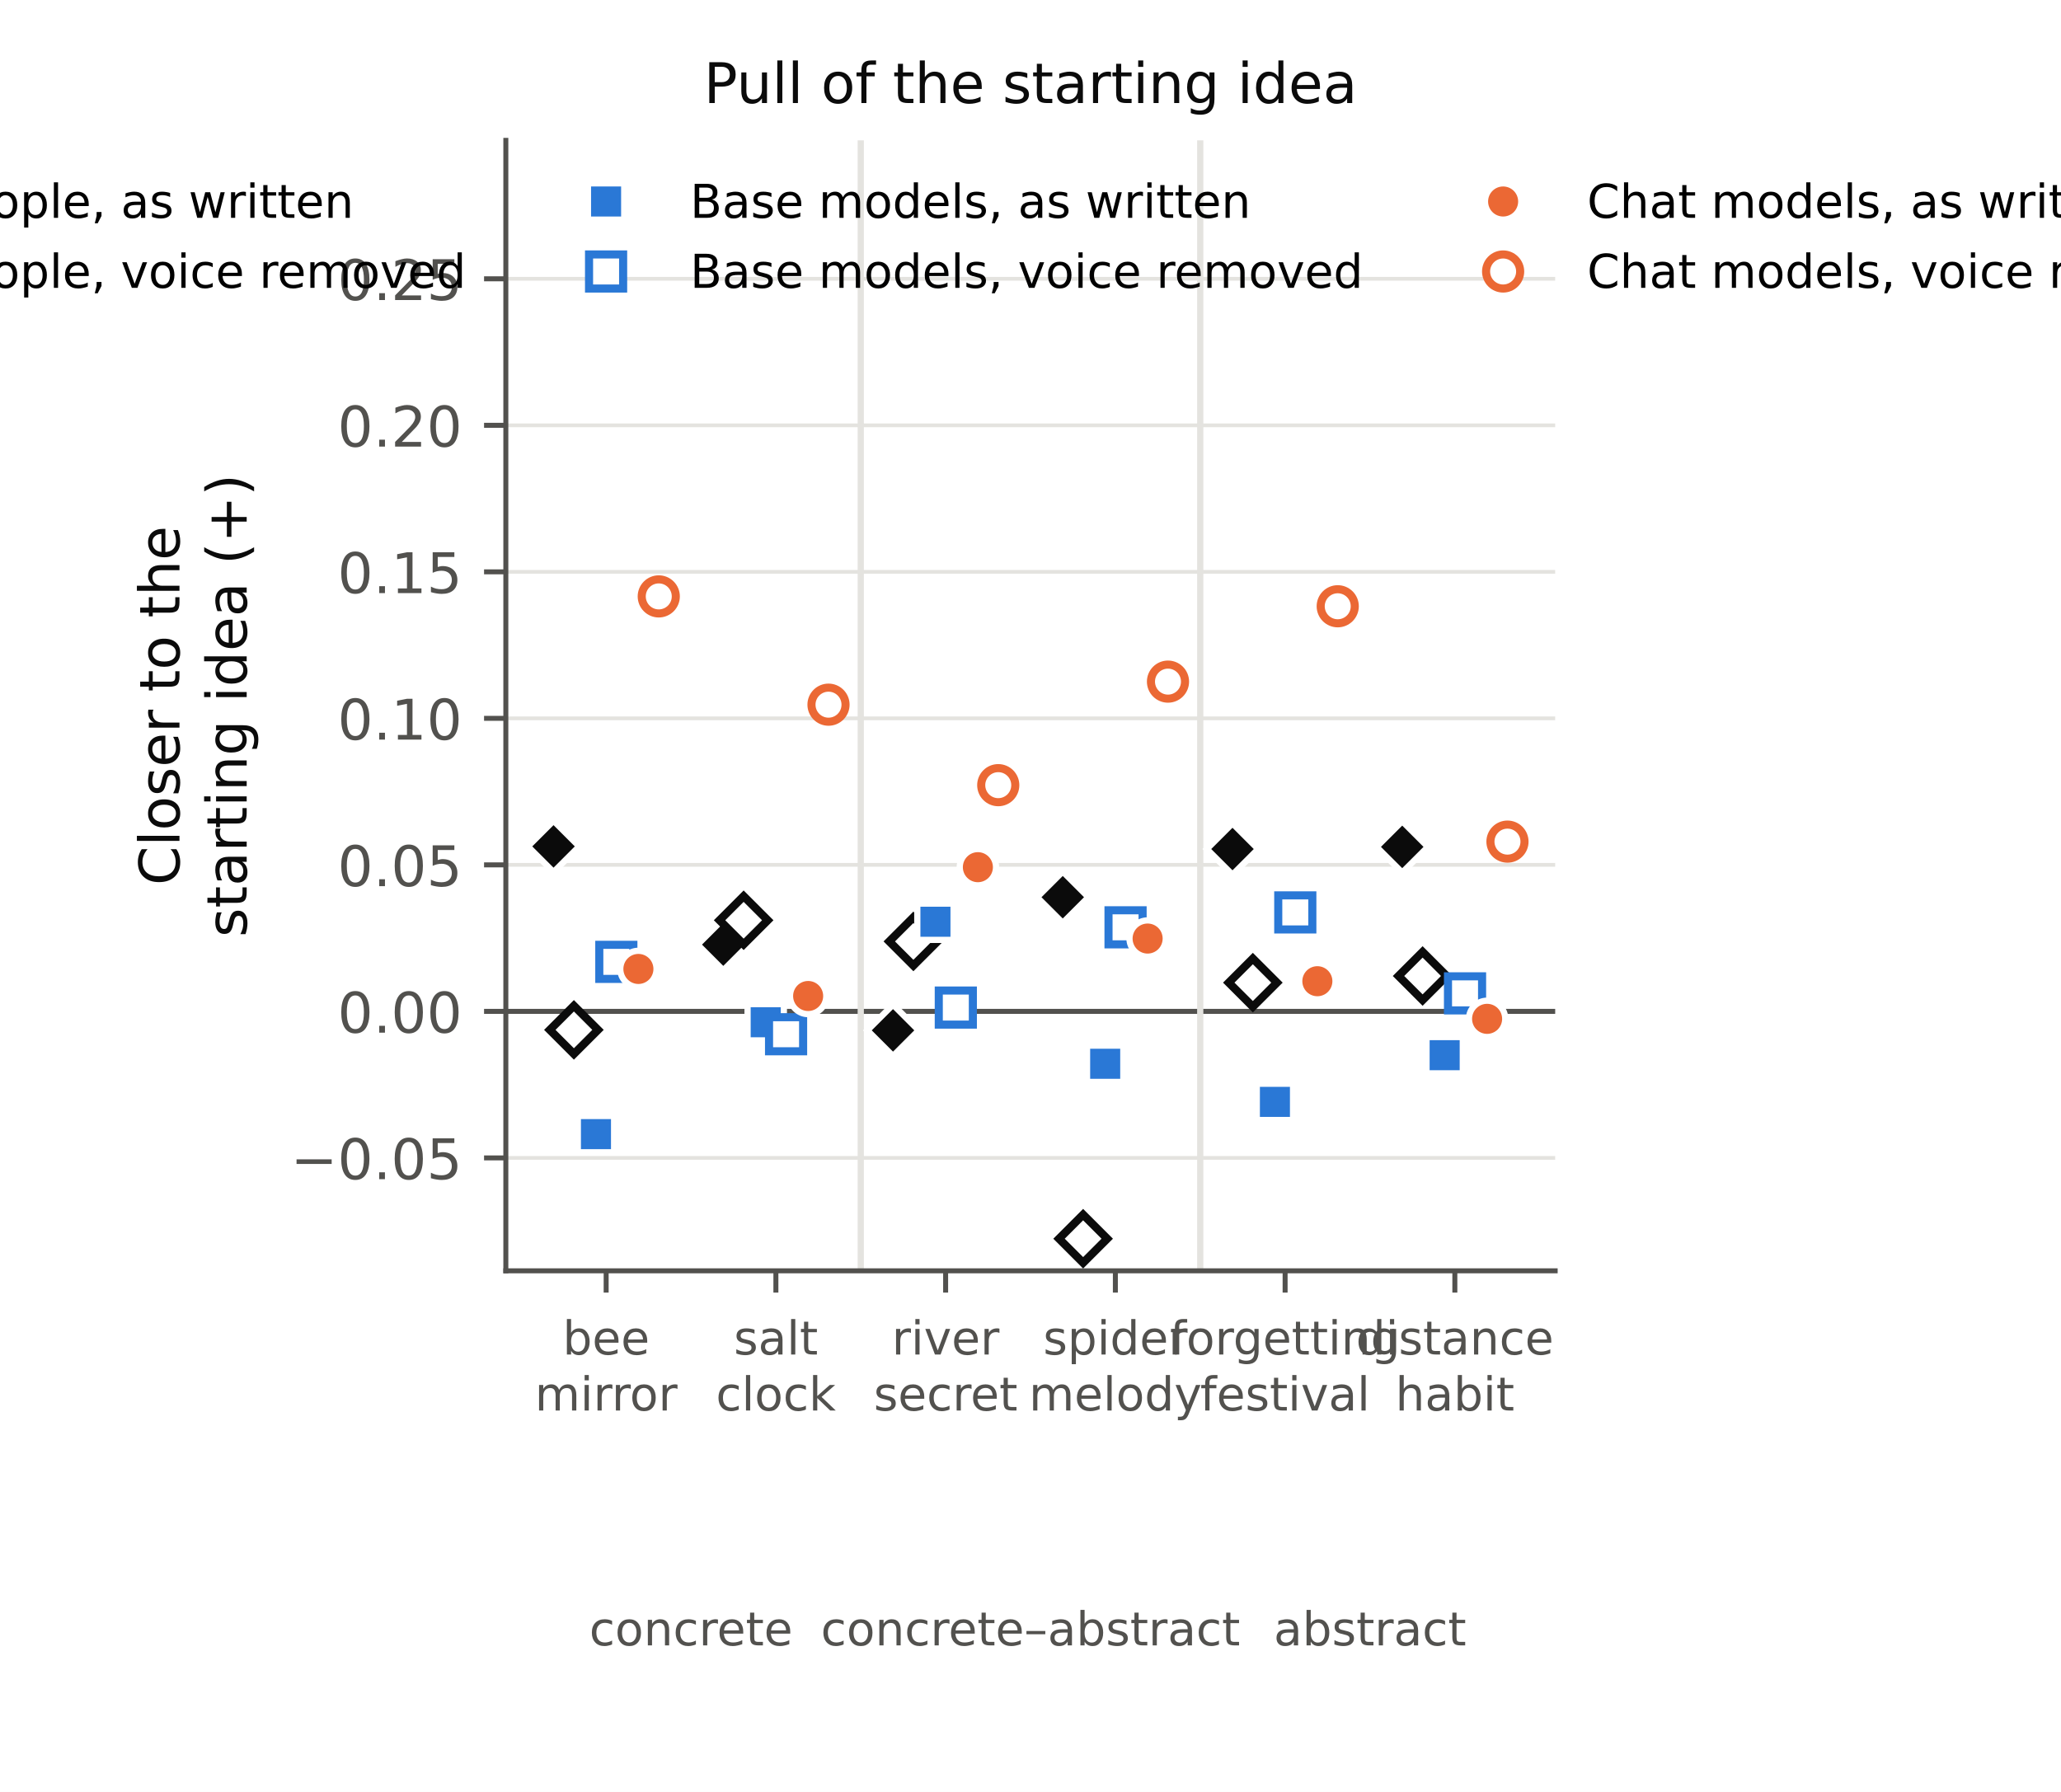
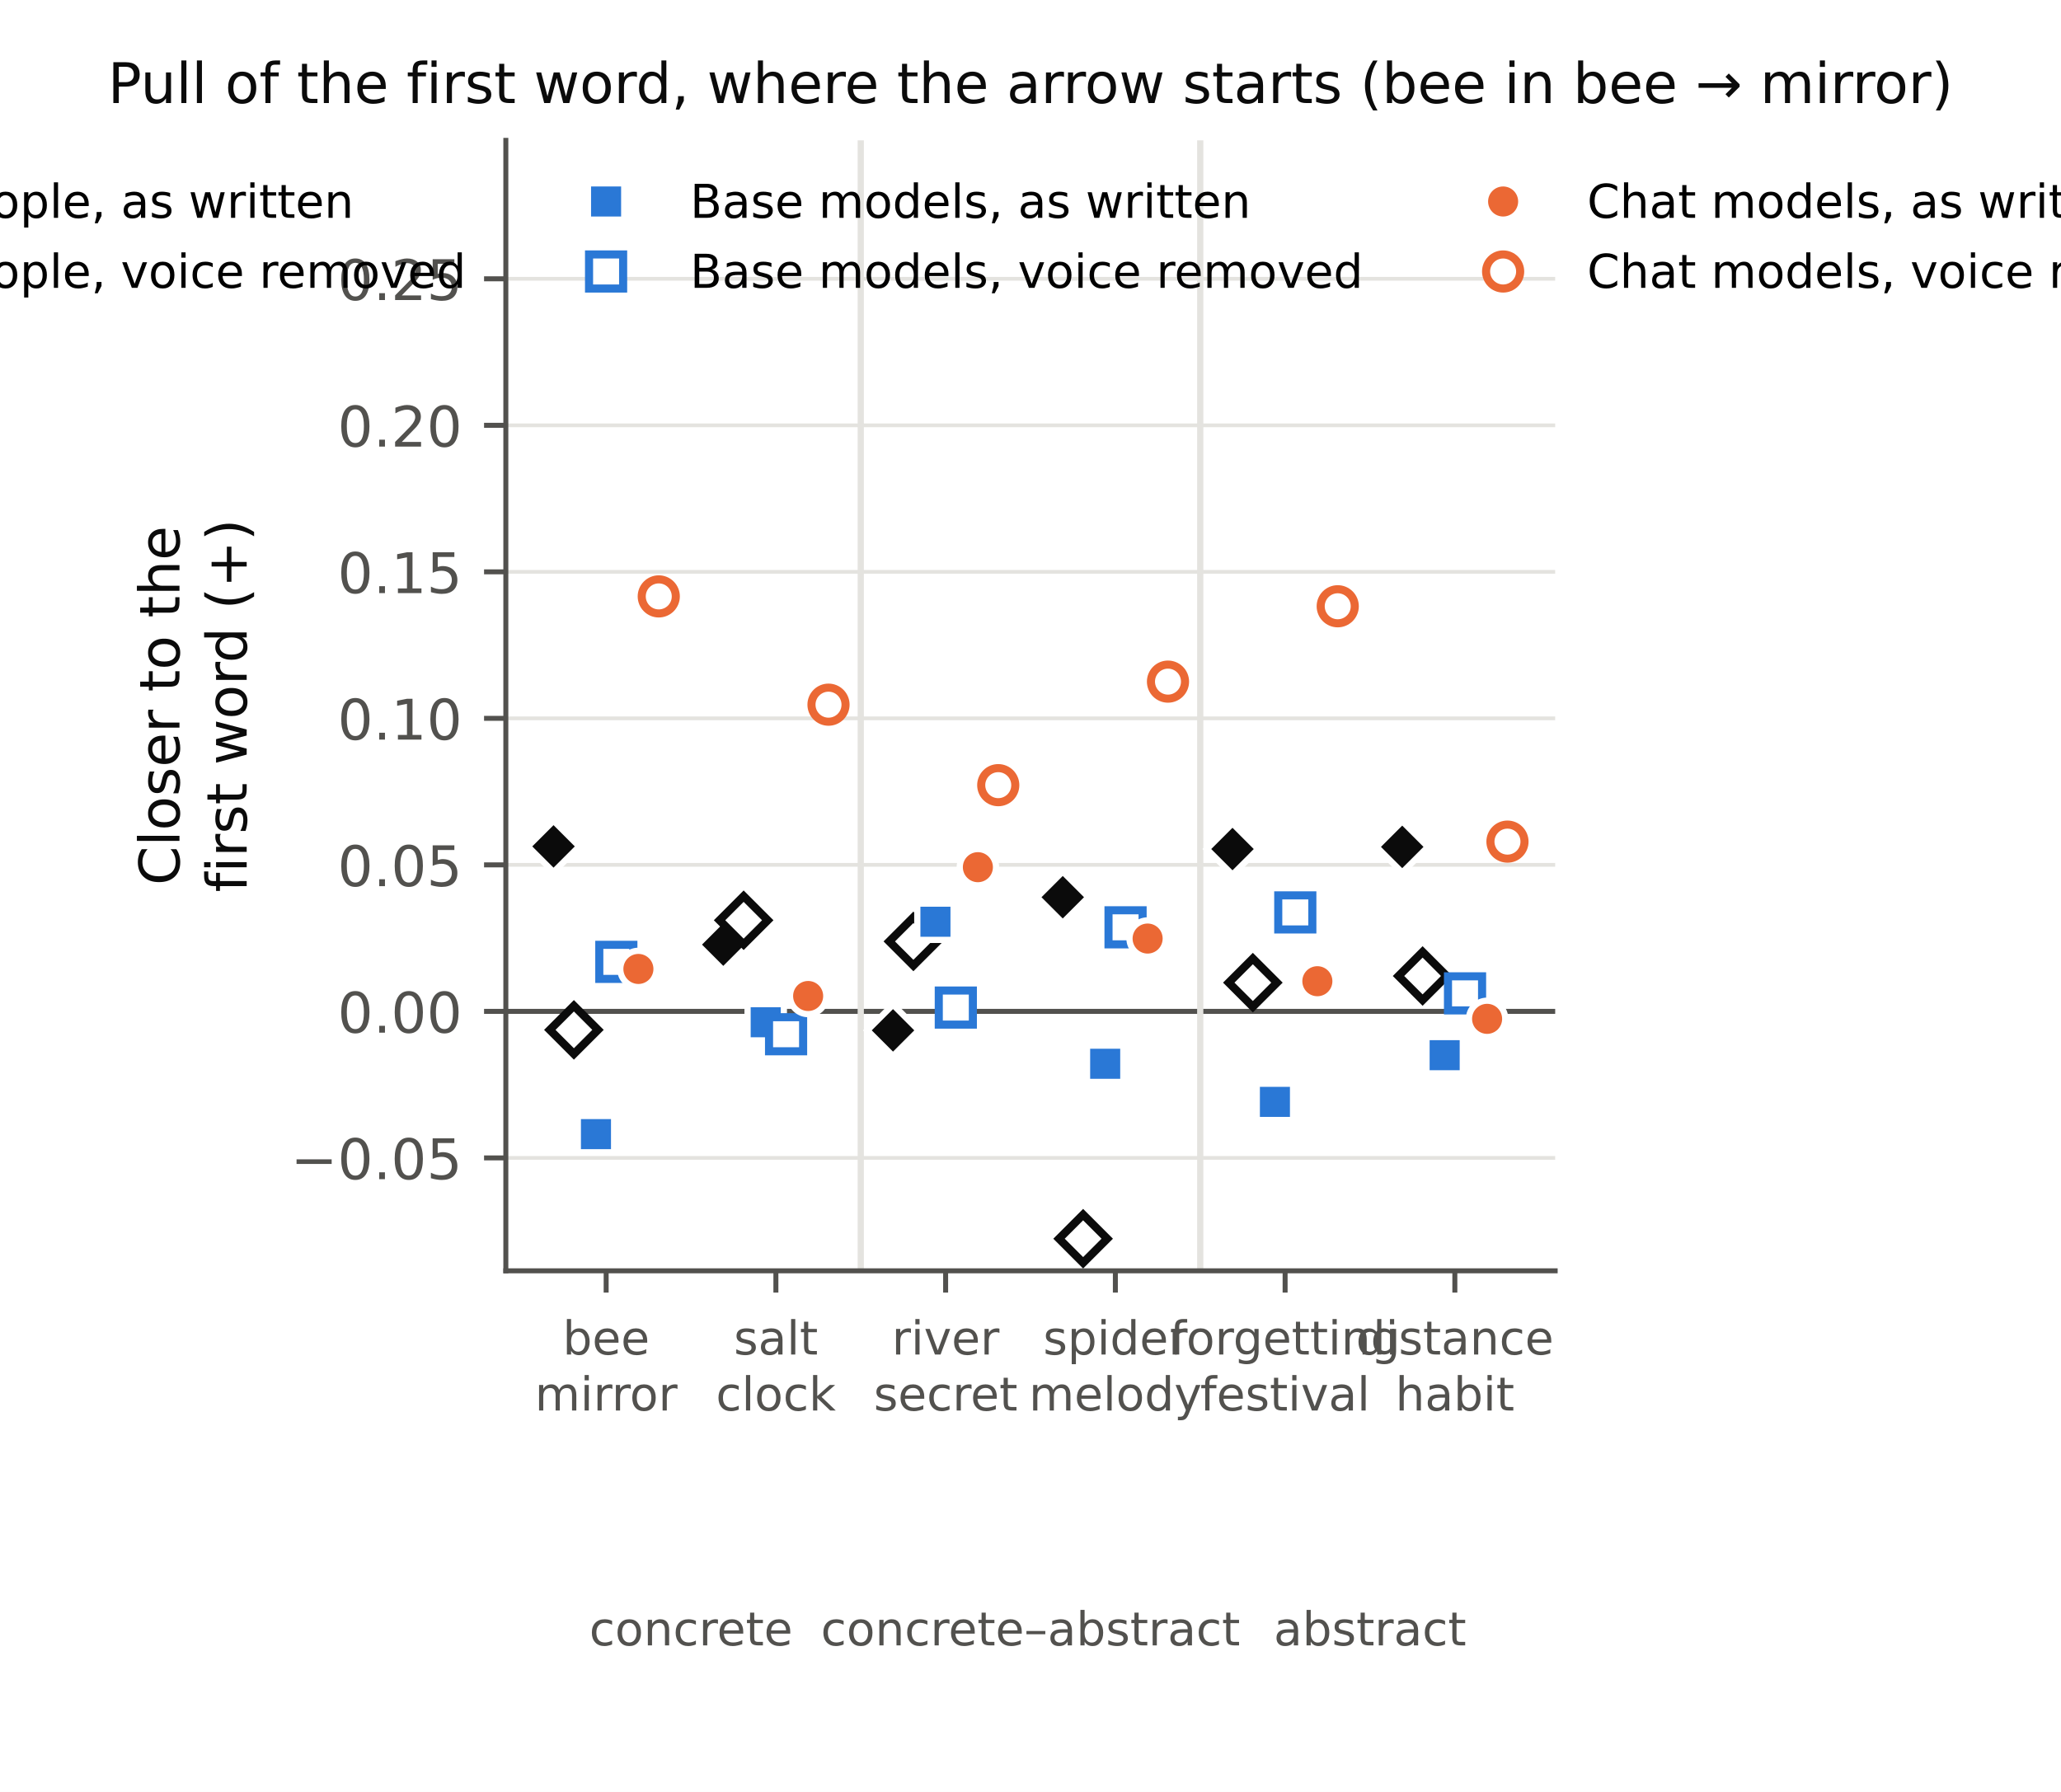
<svg xmlns="http://www.w3.org/2000/svg" xmlns:xlink="http://www.w3.org/1999/xlink" width="331.2pt" height="288pt" viewBox="0 0 331.2 288" version="1.1">
  <defs>
    <style type="text/css">*{stroke-linejoin: round; stroke-linecap: butt}</style>
  </defs>
  <g id="figure_1">
    <g id="patch_1">
      <path d="M 0 288  L 331.2 288  L 331.2 0  L 0 0  z " style="fill: #ffffff" />
    </g>
    <g id="axes_1">
      <g id="patch_2">
        <path d="M 81.287 204.246  L 249.913 204.246  L 249.913 22.56  L 81.287 22.56  z " style="fill: #ffffff" />
      </g>
      <g id="matplotlib.axis_1">
        <g id="xtick_1">
          <g id="line2d_1">
            <defs>
-               <path id="m08eef03da1" d="M 0 0  L 0 3.5  " style="stroke: #52514e; stroke-width: 0.8" />
+               <path id="m9dcdbab34b" d="M 0 0  L 0 3.5  " style="stroke: #52514e; stroke-width: 0.8" />
            </defs>
            <g>
-               <use xlink:href="#m08eef03da1" x="97.408" y="204.246" style="fill: #52514e; stroke: #52514e; stroke-width: 0.8" />
+               <use xlink:href="#m9dcdbab34b" x="97.408" y="204.246" style="fill: #52514e; stroke: #52514e; stroke-width: 0.8" />
            </g>
          </g>
          <g id="text_1">
            <text style="font-size: 7.5px; font-family: 'DejaVu Sans'; fill: #52514e" transform="translate(90.41206 217.6961)">bee</text>
            <text style="font-size: 7.5px; font-family: 'DejaVu Sans'; fill: #52514e" transform="translate(85.94194 226.6981)">mirror</text>
          </g>
        </g>
        <g id="xtick_2">
          <g id="line2d_2">
            <g>
-               <use xlink:href="#m08eef03da1" x="124.685" y="204.246" style="fill: #52514e; stroke: #52514e; stroke-width: 0.8" />
+               <use xlink:href="#m9dcdbab34b" x="124.685" y="204.246" style="fill: #52514e; stroke: #52514e; stroke-width: 0.8" />
            </g>
          </g>
          <g id="text_2">
            <text style="font-size: 7.5px; font-family: 'DejaVu Sans'; fill: #52514e" transform="translate(117.9211 217.6961)">salt</text>
            <text style="font-size: 7.5px; font-family: 'DejaVu Sans'; fill: #52514e" transform="translate(115.0529 226.6981)">clock</text>
          </g>
        </g>
        <g id="xtick_3">
          <g id="line2d_3">
            <g>
-               <use xlink:href="#m08eef03da1" x="151.962" y="204.246" style="fill: #52514e; stroke: #52514e; stroke-width: 0.8" />
+               <use xlink:href="#m9dcdbab34b" x="151.962" y="204.246" style="fill: #52514e; stroke: #52514e; stroke-width: 0.8" />
            </g>
          </g>
          <g id="text_3">
            <text style="font-size: 7.5px; font-family: 'DejaVu Sans'; fill: #52514e" transform="translate(143.3096 217.6961)">river</text>
            <text style="font-size: 7.5px; font-family: 'DejaVu Sans'; fill: #52514e" transform="translate(140.4021 226.6975)">secret</text>
          </g>
        </g>
        <g id="xtick_4">
          <g id="line2d_4">
            <g>
-               <use xlink:href="#m08eef03da1" x="179.238" y="204.246" style="fill: #52514e; stroke: #52514e; stroke-width: 0.8" />
+               <use xlink:href="#m9dcdbab34b" x="179.238" y="204.246" style="fill: #52514e; stroke: #52514e; stroke-width: 0.8" />
            </g>
          </g>
          <g id="text_4">
            <text style="font-size: 7.5px; font-family: 'DejaVu Sans'; fill: #52514e" transform="translate(167.6328 217.6961)">spider</text>
            <text style="font-size: 7.5px; font-family: 'DejaVu Sans'; fill: #52514e" transform="translate(165.3418 226.6981)">melody</text>
          </g>
        </g>
        <g id="xtick_5">
          <g id="line2d_5">
            <g>
-               <use xlink:href="#m08eef03da1" x="206.515" y="204.246" style="fill: #52514e; stroke: #52514e; stroke-width: 0.8" />
+               <use xlink:href="#m9dcdbab34b" x="206.515" y="204.246" style="fill: #52514e; stroke: #52514e; stroke-width: 0.8" />
            </g>
          </g>
          <g id="text_5">
            <text style="font-size: 7.5px; font-family: 'DejaVu Sans'; fill: #52514e" transform="translate(187.9975 217.6961)">forgetting</text>
            <text style="font-size: 7.5px; font-family: 'DejaVu Sans'; fill: #52514e" transform="translate(192.8631 226.6981)">festival</text>
          </g>
        </g>
        <g id="xtick_6">
          <g id="line2d_6">
            <g>
-               <use xlink:href="#m08eef03da1" x="233.792" y="204.246" style="fill: #52514e; stroke: #52514e; stroke-width: 0.8" />
+               <use xlink:href="#m9dcdbab34b" x="233.792" y="204.246" style="fill: #52514e; stroke: #52514e; stroke-width: 0.8" />
            </g>
          </g>
          <g id="text_6">
            <text style="font-size: 7.5px; font-family: 'DejaVu Sans'; fill: #52514e" transform="translate(217.9024 217.6961)">distance</text>
            <text style="font-size: 7.5px; font-family: 'DejaVu Sans'; fill: #52514e" transform="translate(224.2252 226.6981)">habit</text>
          </g>
        </g>
      </g>
      <g id="matplotlib.axis_2">
        <g id="ytick_1">
          <g id="line2d_7">
-             <path d="M 81.287 186.099  L 249.913 186.099  " clip-path="url(#pcd23d1f095)" style="fill: none; stroke: #e4e3df; stroke-width: 0.6; stroke-linecap: square" />
+             <path d="M 81.287 186.099  L 249.913 186.099  " clip-path="url(#pdcbd5d7bb0)" style="fill: none; stroke: #e4e3df; stroke-width: 0.6; stroke-linecap: square" />
          </g>
          <g id="line2d_8">
            <defs>
-               <path id="m1f9339f229" d="M 0 0  L -3.5 0  " style="stroke: #52514e; stroke-width: 0.8" />
+               <path id="m5026e02bb4" d="M 0 0  L -3.5 0  " style="stroke: #52514e; stroke-width: 0.8" />
            </defs>
            <g>
-               <use xlink:href="#m1f9339f229" x="81.287" y="186.099" style="fill: #52514e; stroke: #52514e; stroke-width: 0.8" />
+               <use xlink:href="#m5026e02bb4" x="81.287" y="186.099" style="fill: #52514e; stroke: #52514e; stroke-width: 0.8" />
            </g>
          </g>
          <g id="text_7">
            <text style="font-size: 9px; font-family: 'DejaVu Sans'; text-anchor: end; fill: #52514e" x="74.287" y="189.518" transform="rotate(-0 74.28687 189.5183)">−0.05</text>
          </g>
        </g>
        <g id="ytick_2">
          <g id="line2d_9">
-             <path d="M 81.287 162.551  L 249.913 162.551  " clip-path="url(#pcd23d1f095)" style="fill: none; stroke: #e4e3df; stroke-width: 0.6; stroke-linecap: square" />
+             <path d="M 81.287 162.551  L 249.913 162.551  " clip-path="url(#pdcbd5d7bb0)" style="fill: none; stroke: #e4e3df; stroke-width: 0.6; stroke-linecap: square" />
          </g>
          <g id="line2d_10">
            <g>
-               <use xlink:href="#m1f9339f229" x="81.287" y="162.551" style="fill: #52514e; stroke: #52514e; stroke-width: 0.8" />
+               <use xlink:href="#m5026e02bb4" x="81.287" y="162.551" style="fill: #52514e; stroke: #52514e; stroke-width: 0.8" />
            </g>
          </g>
          <g id="text_8">
            <text style="font-size: 9px; font-family: 'DejaVu Sans'; text-anchor: end; fill: #52514e" x="74.287" y="165.97" transform="rotate(-0 74.28687 165.9697)">0.00</text>
          </g>
        </g>
        <g id="ytick_3">
          <g id="line2d_11">
-             <path d="M 81.287 139.002  L 249.913 139.002  " clip-path="url(#pcd23d1f095)" style="fill: none; stroke: #e4e3df; stroke-width: 0.6; stroke-linecap: square" />
+             <path d="M 81.287 139.002  L 249.913 139.002  " clip-path="url(#pdcbd5d7bb0)" style="fill: none; stroke: #e4e3df; stroke-width: 0.6; stroke-linecap: square" />
          </g>
          <g id="line2d_12">
            <g>
-               <use xlink:href="#m1f9339f229" x="81.287" y="139.002" style="fill: #52514e; stroke: #52514e; stroke-width: 0.8" />
+               <use xlink:href="#m5026e02bb4" x="81.287" y="139.002" style="fill: #52514e; stroke: #52514e; stroke-width: 0.8" />
            </g>
          </g>
          <g id="text_9">
            <text style="font-size: 9px; font-family: 'DejaVu Sans'; text-anchor: end; fill: #52514e" x="74.287" y="142.421" transform="rotate(-0 74.28687 142.4211)">0.05</text>
          </g>
        </g>
        <g id="ytick_4">
          <g id="line2d_13">
-             <path d="M 81.287 115.453  L 249.913 115.453  " clip-path="url(#pcd23d1f095)" style="fill: none; stroke: #e4e3df; stroke-width: 0.6; stroke-linecap: square" />
+             <path d="M 81.287 115.453  L 249.913 115.453  " clip-path="url(#pdcbd5d7bb0)" style="fill: none; stroke: #e4e3df; stroke-width: 0.6; stroke-linecap: square" />
          </g>
          <g id="line2d_14">
            <g>
-               <use xlink:href="#m1f9339f229" x="81.287" y="115.453" style="fill: #52514e; stroke: #52514e; stroke-width: 0.8" />
+               <use xlink:href="#m5026e02bb4" x="81.287" y="115.453" style="fill: #52514e; stroke: #52514e; stroke-width: 0.8" />
            </g>
          </g>
          <g id="text_10">
            <text style="font-size: 9px; font-family: 'DejaVu Sans'; text-anchor: end; fill: #52514e" x="74.287" y="118.872" transform="rotate(-0 74.28687 118.8724)">0.10</text>
          </g>
        </g>
        <g id="ytick_5">
          <g id="line2d_15">
-             <path d="M 81.287 91.905  L 249.913 91.905  " clip-path="url(#pcd23d1f095)" style="fill: none; stroke: #e4e3df; stroke-width: 0.6; stroke-linecap: square" />
+             <path d="M 81.287 91.905  L 249.913 91.905  " clip-path="url(#pdcbd5d7bb0)" style="fill: none; stroke: #e4e3df; stroke-width: 0.6; stroke-linecap: square" />
          </g>
          <g id="line2d_16">
            <g>
-               <use xlink:href="#m1f9339f229" x="81.287" y="91.905" style="fill: #52514e; stroke: #52514e; stroke-width: 0.8" />
+               <use xlink:href="#m5026e02bb4" x="81.287" y="91.905" style="fill: #52514e; stroke: #52514e; stroke-width: 0.8" />
            </g>
          </g>
          <g id="text_11">
            <text style="font-size: 9px; font-family: 'DejaVu Sans'; text-anchor: end; fill: #52514e" x="74.287" y="95.324" transform="rotate(-0 74.28687 95.3238)">0.15</text>
          </g>
        </g>
        <g id="ytick_6">
          <g id="line2d_17">
-             <path d="M 81.287 68.356  L 249.913 68.356  " clip-path="url(#pcd23d1f095)" style="fill: none; stroke: #e4e3df; stroke-width: 0.6; stroke-linecap: square" />
+             <path d="M 81.287 68.356  L 249.913 68.356  " clip-path="url(#pdcbd5d7bb0)" style="fill: none; stroke: #e4e3df; stroke-width: 0.6; stroke-linecap: square" />
          </g>
          <g id="line2d_18">
            <g>
-               <use xlink:href="#m1f9339f229" x="81.287" y="68.356" style="fill: #52514e; stroke: #52514e; stroke-width: 0.8" />
+               <use xlink:href="#m5026e02bb4" x="81.287" y="68.356" style="fill: #52514e; stroke: #52514e; stroke-width: 0.8" />
            </g>
          </g>
          <g id="text_12">
            <text style="font-size: 9px; font-family: 'DejaVu Sans'; text-anchor: end; fill: #52514e" x="74.287" y="71.775" transform="rotate(-0 74.28687 71.77517)">0.20</text>
          </g>
        </g>
        <g id="ytick_7">
          <g id="line2d_19">
-             <path d="M 81.287 44.808  L 249.913 44.808  " clip-path="url(#pcd23d1f095)" style="fill: none; stroke: #e4e3df; stroke-width: 0.6; stroke-linecap: square" />
+             <path d="M 81.287 44.808  L 249.913 44.808  " clip-path="url(#pdcbd5d7bb0)" style="fill: none; stroke: #e4e3df; stroke-width: 0.6; stroke-linecap: square" />
          </g>
          <g id="line2d_20">
            <g>
-               <use xlink:href="#m1f9339f229" x="81.287" y="44.808" style="fill: #52514e; stroke: #52514e; stroke-width: 0.8" />
+               <use xlink:href="#m5026e02bb4" x="81.287" y="44.808" style="fill: #52514e; stroke: #52514e; stroke-width: 0.8" />
            </g>
          </g>
          <g id="text_13">
            <text style="font-size: 9px; font-family: 'DejaVu Sans'; text-anchor: end; fill: #52514e" x="74.287" y="48.227" transform="rotate(-0 74.28687 48.22653)">0.25</text>
          </g>
        </g>
        <g id="text_14">
          <text style="font-size: 9px; font-family: 'DejaVu Sans'; fill: #0b0b0b" transform="translate(28.84064 142.275) rotate(-90)">Closer to the</text>
-           <text style="font-size: 9px; font-family: 'DejaVu Sans'; fill: #0b0b0b" transform="translate(39.6431 150.6182) rotate(-90)">starting idea (+)</text>
+           <text style="font-size: 9px; font-family: 'DejaVu Sans'; fill: #0b0b0b" transform="translate(39.6431 143.4) rotate(-90)">first word (+)</text>
        </g>
      </g>
      <g id="line2d_21" />
      <g id="line2d_22" />
      <g id="line2d_23" />
      <g id="line2d_24" />
      <g id="line2d_25" />
      <g id="line2d_26" />
      <g id="line2d_27" />
      <g id="line2d_28" />
      <g id="line2d_29" />
      <g id="line2d_30" />
      <g id="line2d_31" />
      <g id="line2d_32" />
      <g id="line2d_33">
-         <path d="M 81.287 162.551  L 249.913 162.551  " clip-path="url(#pcd23d1f095)" style="fill: none; stroke: #52514e; stroke-width: 0.8; stroke-linecap: square" />
+         <path d="M 81.287 162.551  L 249.913 162.551  " clip-path="url(#pdcbd5d7bb0)" style="fill: none; stroke: #52514e; stroke-width: 0.8; stroke-linecap: square" />
      </g>
      <g id="line2d_34">
-         <path d="M 138.323 204.246  L 138.323 22.56  " clip-path="url(#pcd23d1f095)" style="fill: none; stroke: #e4e3df; stroke-linecap: square" />
+         <path d="M 138.323 204.246  L 138.323 22.56  " clip-path="url(#pdcbd5d7bb0)" style="fill: none; stroke: #e4e3df; stroke-linecap: square" />
      </g>
      <g id="line2d_35">
-         <path d="M 192.877 204.246  L 192.877 22.56  " clip-path="url(#pcd23d1f095)" style="fill: none; stroke: #e4e3df; stroke-linecap: square" />
+         <path d="M 192.877 204.246  L 192.877 22.56  " clip-path="url(#pdcbd5d7bb0)" style="fill: none; stroke: #e4e3df; stroke-linecap: square" />
      </g>
      <g id="patch_3">
        <path d="M 81.287 204.246  L 81.287 22.56  " style="fill: none; stroke: #52514e; stroke-width: 0.8; stroke-linejoin: miter; stroke-linecap: square" />
      </g>
      <g id="patch_4">
        <path d="M 81.287 204.246  L 249.913 204.246  " style="fill: none; stroke: #52514e; stroke-width: 0.8; stroke-linejoin: miter; stroke-linecap: square" />
      </g>
      <g id="patch_5">
-         <path d="M 88.952 140.157  L 93.075 136.034  L 88.952 131.911  L 84.829 136.034  z " clip-path="url(#pcd23d1f095)" style="fill: #0b0b0b; stroke: #ffffff; stroke-linejoin: miter" />
+         <path d="M 88.952 140.157  L 93.075 136.034  L 88.952 131.911  L 84.829 136.034  z " clip-path="url(#pdcbd5d7bb0)" style="fill: #0b0b0b; stroke: #ffffff; stroke-linejoin: miter" />
      </g>
      <g id="patch_6">
-         <path d="M 116.229 155.943  L 120.352 151.82  L 116.229 147.697  L 112.106 151.82  z " clip-path="url(#pcd23d1f095)" style="fill: #0b0b0b; stroke: #ffffff; stroke-linejoin: miter" />
+         <path d="M 116.229 155.943  L 120.352 151.82  L 116.229 147.697  L 112.106 151.82  z " clip-path="url(#pdcbd5d7bb0)" style="fill: #0b0b0b; stroke: #ffffff; stroke-linejoin: miter" />
      </g>
      <g id="patch_7">
-         <path d="M 143.506 169.724  L 147.629 165.6  L 143.506 161.477  L 139.383 165.6  z " clip-path="url(#pcd23d1f095)" style="fill: #0b0b0b; stroke: #ffffff; stroke-linejoin: miter" />
+         <path d="M 143.506 169.724  L 147.629 165.6  L 143.506 161.477  L 139.383 165.6  z " clip-path="url(#pdcbd5d7bb0)" style="fill: #0b0b0b; stroke: #ffffff; stroke-linejoin: miter" />
      </g>
      <g id="patch_8">
-         <path d="M 170.783 148.325  L 174.906 144.202  L 170.783 140.079  L 166.66 144.202  z " clip-path="url(#pcd23d1f095)" style="fill: #0b0b0b; stroke: #ffffff; stroke-linejoin: miter" />
+         <path d="M 170.783 148.325  L 174.906 144.202  L 170.783 140.079  L 166.66 144.202  z " clip-path="url(#pdcbd5d7bb0)" style="fill: #0b0b0b; stroke: #ffffff; stroke-linejoin: miter" />
      </g>
      <g id="patch_9">
-         <path d="M 198.06 140.581  L 202.183 136.458  L 198.06 132.335  L 193.936 136.458  z " clip-path="url(#pcd23d1f095)" style="fill: #0b0b0b; stroke: #ffffff; stroke-linejoin: miter" />
+         <path d="M 198.06 140.581  L 202.183 136.458  L 198.06 132.335  L 193.936 136.458  z " clip-path="url(#pdcbd5d7bb0)" style="fill: #0b0b0b; stroke: #ffffff; stroke-linejoin: miter" />
      </g>
      <g id="patch_10">
-         <path d="M 225.337 140.233  L 229.46 136.11  L 225.337 131.987  L 221.213 136.11  z " clip-path="url(#pcd23d1f095)" style="fill: #0b0b0b; stroke: #ffffff; stroke-linejoin: miter" />
+         <path d="M 225.337 140.233  L 229.46 136.11  L 225.337 131.987  L 221.213 136.11  z " clip-path="url(#pdcbd5d7bb0)" style="fill: #0b0b0b; stroke: #ffffff; stroke-linejoin: miter" />
      </g>
      <g id="patch_11">
-         <path d="M 92.225 169.393  L 96.098 165.521  L 92.225 161.648  L 88.352 165.521  z " clip-path="url(#pcd23d1f095)" style="fill: #ffffff; stroke: #0b0b0b; stroke-width: 1.3; stroke-linejoin: miter" />
+         <path d="M 92.225 169.393  L 96.098 165.521  L 92.225 161.648  L 88.352 165.521  z " clip-path="url(#pdcbd5d7bb0)" style="fill: #ffffff; stroke: #0b0b0b; stroke-width: 1.3; stroke-linejoin: miter" />
      </g>
      <g id="patch_12">
-         <path d="M 119.502 151.776  L 123.375 147.903  L 119.502 144.03  L 115.629 147.903  z " clip-path="url(#pcd23d1f095)" style="fill: #ffffff; stroke: #0b0b0b; stroke-width: 1.3; stroke-linejoin: miter" />
+         <path d="M 119.502 151.776  L 123.375 147.903  L 119.502 144.03  L 115.629 147.903  z " clip-path="url(#pdcbd5d7bb0)" style="fill: #ffffff; stroke: #0b0b0b; stroke-width: 1.3; stroke-linejoin: miter" />
      </g>
      <g id="patch_13">
-         <path d="M 146.779 155.179  L 150.652 151.306  L 146.779 147.433  L 142.906 151.306  z " clip-path="url(#pcd23d1f095)" style="fill: #ffffff; stroke: #0b0b0b; stroke-width: 1.3; stroke-linejoin: miter" />
+         <path d="M 146.779 155.179  L 150.652 151.306  L 146.779 147.433  L 142.906 151.306  z " clip-path="url(#pdcbd5d7bb0)" style="fill: #ffffff; stroke: #0b0b0b; stroke-width: 1.3; stroke-linejoin: miter" />
      </g>
      <g id="patch_14">
-         <path d="M 174.056 202.958  L 177.929 199.085  L 174.056 195.212  L 170.183 199.085  z " clip-path="url(#pcd23d1f095)" style="fill: #ffffff; stroke: #0b0b0b; stroke-width: 1.3; stroke-linejoin: miter" />
+         <path d="M 174.056 202.958  L 177.929 199.085  L 174.056 195.212  L 170.183 199.085  z " clip-path="url(#pdcbd5d7bb0)" style="fill: #ffffff; stroke: #0b0b0b; stroke-width: 1.3; stroke-linejoin: miter" />
      </g>
      <g id="patch_15">
-         <path d="M 201.333 161.803  L 205.206 157.93  L 201.333 154.057  L 197.46 157.93  z " clip-path="url(#pcd23d1f095)" style="fill: #ffffff; stroke: #0b0b0b; stroke-width: 1.3; stroke-linejoin: miter" />
+         <path d="M 201.333 161.803  L 205.206 157.93  L 201.333 154.057  L 197.46 157.93  z " clip-path="url(#pdcbd5d7bb0)" style="fill: #ffffff; stroke: #0b0b0b; stroke-width: 1.3; stroke-linejoin: miter" />
      </g>
      <g id="patch_16">
-         <path d="M 228.61 160.735  L 232.483 156.862  L 228.61 152.989  L 224.737 156.862  z " clip-path="url(#pcd23d1f095)" style="fill: #ffffff; stroke: #0b0b0b; stroke-width: 1.3; stroke-linejoin: miter" />
+         <path d="M 228.61 160.735  L 232.483 156.862  L 228.61 152.989  L 224.737 156.862  z " clip-path="url(#pdcbd5d7bb0)" style="fill: #ffffff; stroke: #0b0b0b; stroke-width: 1.3; stroke-linejoin: miter" />
      </g>
      <g id="patch_17">
-         <path d="M 92.855 185.193  L 98.686 185.193  L 98.686 179.362  L 92.855 179.362  z " clip-path="url(#pcd23d1f095)" style="fill: #2a78d6; stroke: #ffffff; stroke-linejoin: miter" />
+         <path d="M 92.855 185.193  L 98.686 185.193  L 98.686 179.362  L 92.855 179.362  z " clip-path="url(#pdcbd5d7bb0)" style="fill: #2a78d6; stroke: #ffffff; stroke-linejoin: miter" />
      </g>
      <g id="patch_18">
-         <path d="M 120.132 167.211  L 125.963 167.211  L 125.963 161.38  L 120.132 161.38  z " clip-path="url(#pcd23d1f095)" style="fill: #2a78d6; stroke: #ffffff; stroke-linejoin: miter" />
+         <path d="M 120.132 167.211  L 125.963 167.211  L 125.963 161.38  L 120.132 161.38  z " clip-path="url(#pdcbd5d7bb0)" style="fill: #2a78d6; stroke: #ffffff; stroke-linejoin: miter" />
      </g>
      <g id="patch_19">
-         <path d="M 147.409 151.059  L 153.24 151.059  L 153.24 145.228  L 147.409 145.228  z " clip-path="url(#pcd23d1f095)" style="fill: #2a78d6; stroke: #ffffff; stroke-linejoin: miter" />
+         <path d="M 147.409 151.059  L 153.24 151.059  L 153.24 145.228  L 147.409 145.228  z " clip-path="url(#pdcbd5d7bb0)" style="fill: #2a78d6; stroke: #ffffff; stroke-linejoin: miter" />
      </g>
      <g id="patch_20">
-         <path d="M 174.686 173.885  L 180.517 173.885  L 180.517 168.054  L 174.686 168.054  z " clip-path="url(#pcd23d1f095)" style="fill: #2a78d6; stroke: #ffffff; stroke-linejoin: miter" />
+         <path d="M 174.686 173.885  L 180.517 173.885  L 180.517 168.054  L 174.686 168.054  z " clip-path="url(#pdcbd5d7bb0)" style="fill: #2a78d6; stroke: #ffffff; stroke-linejoin: miter" />
      </g>
      <g id="patch_21">
-         <path d="M 201.963 180.009  L 207.794 180.009  L 207.794 174.178  L 201.963 174.178  z " clip-path="url(#pcd23d1f095)" style="fill: #2a78d6; stroke: #ffffff; stroke-linejoin: miter" />
+         <path d="M 201.963 180.009  L 207.794 180.009  L 207.794 174.178  L 201.963 174.178  z " clip-path="url(#pdcbd5d7bb0)" style="fill: #2a78d6; stroke: #ffffff; stroke-linejoin: miter" />
      </g>
      <g id="patch_22">
-         <path d="M 229.24 172.507  L 235.071 172.507  L 235.071 166.676  L 229.24 166.676  z " clip-path="url(#pcd23d1f095)" style="fill: #2a78d6; stroke: #ffffff; stroke-linejoin: miter" />
+         <path d="M 229.24 172.507  L 235.071 172.507  L 235.071 166.676  L 229.24 166.676  z " clip-path="url(#pdcbd5d7bb0)" style="fill: #2a78d6; stroke: #ffffff; stroke-linejoin: miter" />
      </g>
      <g id="patch_23">
-         <path d="M 96.306 157.33  L 101.783 157.33  L 101.783 151.852  L 96.306 151.852  z " clip-path="url(#pcd23d1f095)" style="fill: #ffffff; stroke: #2a78d6; stroke-width: 1.3; stroke-linejoin: miter" />
+         <path d="M 96.306 157.33  L 101.783 157.33  L 101.783 151.852  L 96.306 151.852  z " clip-path="url(#pdcbd5d7bb0)" style="fill: #ffffff; stroke: #2a78d6; stroke-width: 1.3; stroke-linejoin: miter" />
      </g>
      <g id="patch_24">
-         <path d="M 123.583 168.962  L 129.06 168.962  L 129.06 163.485  L 123.583 163.485  z " clip-path="url(#pcd23d1f095)" style="fill: #ffffff; stroke: #2a78d6; stroke-width: 1.3; stroke-linejoin: miter" />
+         <path d="M 123.583 168.962  L 129.06 168.962  L 129.06 163.485  L 123.583 163.485  z " clip-path="url(#pdcbd5d7bb0)" style="fill: #ffffff; stroke: #2a78d6; stroke-width: 1.3; stroke-linejoin: miter" />
      </g>
      <g id="patch_25">
-         <path d="M 150.86 164.675  L 156.337 164.675  L 156.337 159.198  L 150.86 159.198  z " clip-path="url(#pcd23d1f095)" style="fill: #ffffff; stroke: #2a78d6; stroke-width: 1.3; stroke-linejoin: miter" />
+         <path d="M 150.86 164.675  L 156.337 164.675  L 156.337 159.198  L 150.86 159.198  z " clip-path="url(#pdcbd5d7bb0)" style="fill: #ffffff; stroke: #2a78d6; stroke-width: 1.3; stroke-linejoin: miter" />
      </g>
      <g id="patch_26">
-         <path d="M 178.136 151.777  L 183.614 151.777  L 183.614 146.3  L 178.136 146.3  z " clip-path="url(#pcd23d1f095)" style="fill: #ffffff; stroke: #2a78d6; stroke-width: 1.3; stroke-linejoin: miter" />
+         <path d="M 178.136 151.777  L 183.614 151.777  L 183.614 146.3  L 178.136 146.3  z " clip-path="url(#pdcbd5d7bb0)" style="fill: #ffffff; stroke: #2a78d6; stroke-width: 1.3; stroke-linejoin: miter" />
      </g>
      <g id="patch_27">
-         <path d="M 205.413 149.382  L 210.891 149.382  L 210.891 143.904  L 205.413 143.904  z " clip-path="url(#pcd23d1f095)" style="fill: #ffffff; stroke: #2a78d6; stroke-width: 1.3; stroke-linejoin: miter" />
+         <path d="M 205.413 149.382  L 210.891 149.382  L 210.891 143.904  L 205.413 143.904  z " clip-path="url(#pdcbd5d7bb0)" style="fill: #ffffff; stroke: #2a78d6; stroke-width: 1.3; stroke-linejoin: miter" />
      </g>
      <g id="patch_28">
-         <path d="M 232.69 162.393  L 238.168 162.393  L 238.168 156.915  L 232.69 156.915  z " clip-path="url(#pcd23d1f095)" style="fill: #ffffff; stroke: #2a78d6; stroke-width: 1.3; stroke-linejoin: miter" />
+         <path d="M 232.69 162.393  L 238.168 162.393  L 238.168 156.915  L 232.69 156.915  z " clip-path="url(#pdcbd5d7bb0)" style="fill: #ffffff; stroke: #2a78d6; stroke-width: 1.3; stroke-linejoin: miter" />
      </g>
      <g id="patch_29">
-         <path d="M 102.59 158.645  C 103.363 158.645 104.105 158.338 104.652 157.791  C 105.198 157.245 105.506 156.503 105.506 155.73  C 105.506 154.957 105.198 154.215 104.652 153.668  C 104.105 153.122 103.363 152.814 102.59 152.814  C 101.817 152.814 101.075 153.122 100.529 153.668  C 99.982 154.215 99.675 154.957 99.675 155.73  C 99.675 156.503 99.982 157.245 100.529 157.791  C 101.075 158.338 101.817 158.645 102.59 158.645  z " clip-path="url(#pcd23d1f095)" style="fill: #eb6834; stroke: #ffffff; stroke-linejoin: miter" />
+         <path d="M 102.59 158.645  C 103.363 158.645 104.105 158.338 104.652 157.791  C 105.198 157.245 105.506 156.503 105.506 155.73  C 105.506 154.957 105.198 154.215 104.652 153.668  C 104.105 153.122 103.363 152.814 102.59 152.814  C 101.817 152.814 101.075 153.122 100.529 153.668  C 99.982 154.215 99.675 154.957 99.675 155.73  C 99.675 156.503 99.982 157.245 100.529 157.791  C 101.075 158.338 101.817 158.645 102.59 158.645  z " clip-path="url(#pdcbd5d7bb0)" style="fill: #eb6834; stroke: #ffffff; stroke-linejoin: miter" />
      </g>
      <g id="patch_30">
-         <path d="M 129.867 162.992  C 130.64 162.992 131.382 162.685 131.929 162.139  C 132.475 161.592 132.783 160.85 132.783 160.077  C 132.783 159.304 132.475 158.562 131.929 158.015  C 131.382 157.469 130.64 157.162 129.867 157.162  C 129.094 157.162 128.352 157.469 127.806 158.015  C 127.259 158.562 126.952 159.304 126.952 160.077  C 126.952 160.85 127.259 161.592 127.806 162.139  C 128.352 162.685 129.094 162.992 129.867 162.992  z " clip-path="url(#pcd23d1f095)" style="fill: #eb6834; stroke: #ffffff; stroke-linejoin: miter" />
+         <path d="M 129.867 162.992  C 130.64 162.992 131.382 162.685 131.929 162.139  C 132.475 161.592 132.783 160.85 132.783 160.077  C 132.783 159.304 132.475 158.562 131.929 158.015  C 131.382 157.469 130.64 157.162 129.867 157.162  C 129.094 157.162 128.352 157.469 127.806 158.015  C 127.259 158.562 126.952 159.304 126.952 160.077  C 126.952 160.85 127.259 161.592 127.806 162.139  C 128.352 162.685 129.094 162.992 129.867 162.992  z " clip-path="url(#pdcbd5d7bb0)" style="fill: #eb6834; stroke: #ffffff; stroke-linejoin: miter" />
      </g>
      <g id="patch_31">
-         <path d="M 157.144 142.29  C 157.917 142.29 158.659 141.983 159.206 141.436  C 159.752 140.889 160.06 140.148 160.06 139.374  C 160.06 138.601 159.752 137.86 159.206 137.313  C 158.659 136.766 157.917 136.459 157.144 136.459  C 156.371 136.459 155.629 136.766 155.083 137.313  C 154.536 137.86 154.229 138.601 154.229 139.374  C 154.229 140.148 154.536 140.889 155.083 141.436  C 155.629 141.983 156.371 142.29 157.144 142.29  z " clip-path="url(#pcd23d1f095)" style="fill: #eb6834; stroke: #ffffff; stroke-linejoin: miter" />
+         <path d="M 157.144 142.29  C 157.917 142.29 158.659 141.983 159.206 141.436  C 159.752 140.889 160.06 140.148 160.06 139.374  C 160.06 138.601 159.752 137.86 159.206 137.313  C 158.659 136.766 157.917 136.459 157.144 136.459  C 156.371 136.459 155.629 136.766 155.083 137.313  C 154.536 137.86 154.229 138.601 154.229 139.374  C 154.229 140.148 154.536 140.889 155.083 141.436  C 155.629 141.983 156.371 142.29 157.144 142.29  z " clip-path="url(#pdcbd5d7bb0)" style="fill: #eb6834; stroke: #ffffff; stroke-linejoin: miter" />
      </g>
      <g id="patch_32">
-         <path d="M 184.421 153.76  C 185.194 153.76 185.936 153.452 186.483 152.906  C 187.029 152.359 187.337 151.617 187.337 150.844  C 187.337 150.071 187.029 149.329 186.483 148.782  C 185.936 148.236 185.194 147.929 184.421 147.929  C 183.648 147.929 182.906 148.236 182.36 148.782  C 181.813 149.329 181.506 150.071 181.506 150.844  C 181.506 151.617 181.813 152.359 182.36 152.906  C 182.906 153.452 183.648 153.76 184.421 153.76  z " clip-path="url(#pcd23d1f095)" style="fill: #eb6834; stroke: #ffffff; stroke-linejoin: miter" />
+         <path d="M 184.421 153.76  C 185.194 153.76 185.936 153.452 186.483 152.906  C 187.029 152.359 187.337 151.617 187.337 150.844  C 187.337 150.071 187.029 149.329 186.483 148.782  C 185.936 148.236 185.194 147.929 184.421 147.929  C 183.648 147.929 182.906 148.236 182.36 148.782  C 181.813 149.329 181.506 150.071 181.506 150.844  C 181.506 151.617 181.813 152.359 182.36 152.906  C 182.906 153.452 183.648 153.76 184.421 153.76  z " clip-path="url(#pdcbd5d7bb0)" style="fill: #eb6834; stroke: #ffffff; stroke-linejoin: miter" />
      </g>
      <g id="patch_33">
-         <path d="M 211.698 160.617  C 212.471 160.617 213.213 160.31 213.76 159.763  C 214.306 159.216 214.614 158.474 214.614 157.701  C 214.614 156.928 214.306 156.186 213.76 155.64  C 213.213 155.093 212.471 154.786 211.698 154.786  C 210.925 154.786 210.183 155.093 209.637 155.64  C 209.09 156.186 208.783 156.928 208.783 157.701  C 208.783 158.474 209.09 159.216 209.637 159.763  C 210.183 160.31 210.925 160.617 211.698 160.617  z " clip-path="url(#pcd23d1f095)" style="fill: #eb6834; stroke: #ffffff; stroke-linejoin: miter" />
+         <path d="M 211.698 160.617  C 212.471 160.617 213.213 160.31 213.76 159.763  C 214.306 159.216 214.614 158.474 214.614 157.701  C 214.614 156.928 214.306 156.186 213.76 155.64  C 213.213 155.093 212.471 154.786 211.698 154.786  C 210.925 154.786 210.183 155.093 209.637 155.64  C 209.09 156.186 208.783 156.928 208.783 157.701  C 208.783 158.474 209.09 159.216 209.637 159.763  C 210.183 160.31 210.925 160.617 211.698 160.617  z " clip-path="url(#pdcbd5d7bb0)" style="fill: #eb6834; stroke: #ffffff; stroke-linejoin: miter" />
      </g>
      <g id="patch_34">
-         <path d="M 238.975 166.665  C 239.748 166.665 240.49 166.358 241.037 165.811  C 241.583 165.265 241.891 164.523 241.891 163.75  C 241.891 162.977 241.583 162.235 241.037 161.688  C 240.49 161.142 239.748 160.834 238.975 160.834  C 238.202 160.834 237.46 161.142 236.914 161.688  C 236.367 162.235 236.06 162.977 236.06 163.75  C 236.06 164.523 236.367 165.265 236.914 165.811  C 237.46 166.358 238.202 166.665 238.975 166.665  z " clip-path="url(#pcd23d1f095)" style="fill: #eb6834; stroke: #ffffff; stroke-linejoin: miter" />
+         <path d="M 238.975 166.665  C 239.748 166.665 240.49 166.358 241.037 165.811  C 241.583 165.265 241.891 164.523 241.891 163.75  C 241.891 162.977 241.583 162.235 241.037 161.688  C 240.49 161.142 239.748 160.834 238.975 160.834  C 238.202 160.834 237.46 161.142 236.914 161.688  C 236.367 162.235 236.06 162.977 236.06 163.75  C 236.06 164.523 236.367 165.265 236.914 165.811  C 237.46 166.358 238.202 166.665 238.975 166.665  z " clip-path="url(#pdcbd5d7bb0)" style="fill: #eb6834; stroke: #ffffff; stroke-linejoin: miter" />
      </g>
      <g id="patch_35">
-         <path d="M 105.863 98.593  C 106.59 98.593 107.286 98.304 107.8 97.79  C 108.313 97.277 108.602 96.58 108.602 95.854  C 108.602 95.128 108.313 94.431 107.8 93.917  C 107.286 93.404 106.59 93.115 105.863 93.115  C 105.137 93.115 104.441 93.404 103.927 93.917  C 103.413 94.431 103.125 95.128 103.125 95.854  C 103.125 96.58 103.413 97.277 103.927 97.79  C 104.441 98.304 105.137 98.593 105.863 98.593  z " clip-path="url(#pcd23d1f095)" style="fill: #ffffff; stroke: #eb6834; stroke-width: 1.3; stroke-linejoin: miter" />
+         <path d="M 105.863 98.593  C 106.59 98.593 107.286 98.304 107.8 97.79  C 108.313 97.277 108.602 96.58 108.602 95.854  C 108.602 95.128 108.313 94.431 107.8 93.917  C 107.286 93.404 106.59 93.115 105.863 93.115  C 105.137 93.115 104.441 93.404 103.927 93.917  C 103.413 94.431 103.125 95.128 103.125 95.854  C 103.125 96.58 103.413 97.277 103.927 97.79  C 104.441 98.304 105.137 98.593 105.863 98.593  z " clip-path="url(#pdcbd5d7bb0)" style="fill: #ffffff; stroke: #eb6834; stroke-width: 1.3; stroke-linejoin: miter" />
      </g>
      <g id="patch_36">
-         <path d="M 133.14 115.995  C 133.867 115.995 134.563 115.706 135.077 115.192  C 135.59 114.679 135.879 113.982 135.879 113.256  C 135.879 112.53 135.59 111.833 135.077 111.32  C 134.563 110.806 133.867 110.517 133.14 110.517  C 132.414 110.517 131.717 110.806 131.204 111.32  C 130.69 111.833 130.402 112.53 130.402 113.256  C 130.402 113.982 130.69 114.679 131.204 115.192  C 131.717 115.706 132.414 115.995 133.14 115.995  z " clip-path="url(#pcd23d1f095)" style="fill: #ffffff; stroke: #eb6834; stroke-width: 1.3; stroke-linejoin: miter" />
+         <path d="M 133.14 115.995  C 133.867 115.995 134.563 115.706 135.077 115.192  C 135.59 114.679 135.879 113.982 135.879 113.256  C 135.879 112.53 135.59 111.833 135.077 111.32  C 134.563 110.806 133.867 110.517 133.14 110.517  C 132.414 110.517 131.717 110.806 131.204 111.32  C 130.69 111.833 130.402 112.53 130.402 113.256  C 130.402 113.982 130.69 114.679 131.204 115.192  C 131.717 115.706 132.414 115.995 133.14 115.995  z " clip-path="url(#pdcbd5d7bb0)" style="fill: #ffffff; stroke: #eb6834; stroke-width: 1.3; stroke-linejoin: miter" />
      </g>
      <g id="patch_37">
-         <path d="M 160.417 128.931  C 161.144 128.931 161.84 128.642 162.354 128.129  C 162.867 127.615 163.156 126.918 163.156 126.192  C 163.156 125.466 162.867 124.769 162.354 124.256  C 161.84 123.742 161.144 123.453 160.417 123.453  C 159.691 123.453 158.994 123.742 158.481 124.256  C 157.967 124.769 157.679 125.466 157.679 126.192  C 157.679 126.918 157.967 127.615 158.481 128.129  C 158.994 128.642 159.691 128.931 160.417 128.931  z " clip-path="url(#pcd23d1f095)" style="fill: #ffffff; stroke: #eb6834; stroke-width: 1.3; stroke-linejoin: miter" />
+         <path d="M 160.417 128.931  C 161.144 128.931 161.84 128.642 162.354 128.129  C 162.867 127.615 163.156 126.918 163.156 126.192  C 163.156 125.466 162.867 124.769 162.354 124.256  C 161.84 123.742 161.144 123.453 160.417 123.453  C 159.691 123.453 158.994 123.742 158.481 124.256  C 157.967 124.769 157.679 125.466 157.679 126.192  C 157.679 126.918 157.967 127.615 158.481 128.129  C 158.994 128.642 159.691 128.931 160.417 128.931  z " clip-path="url(#pdcbd5d7bb0)" style="fill: #ffffff; stroke: #eb6834; stroke-width: 1.3; stroke-linejoin: miter" />
      </g>
      <g id="patch_38">
-         <path d="M 187.694 112.29  C 188.421 112.29 189.117 112.001 189.631 111.488  C 190.144 110.974 190.433 110.278 190.433 109.551  C 190.433 108.825 190.144 108.128 189.631 107.615  C 189.117 107.101 188.421 106.813 187.694 106.813  C 186.968 106.813 186.271 107.101 185.758 107.615  C 185.244 108.128 184.956 108.825 184.956 109.551  C 184.956 110.278 185.244 110.974 185.758 111.488  C 186.271 112.001 186.968 112.29 187.694 112.29  z " clip-path="url(#pcd23d1f095)" style="fill: #ffffff; stroke: #eb6834; stroke-width: 1.3; stroke-linejoin: miter" />
+         <path d="M 187.694 112.29  C 188.421 112.29 189.117 112.001 189.631 111.488  C 190.144 110.974 190.433 110.278 190.433 109.551  C 190.433 108.825 190.144 108.128 189.631 107.615  C 189.117 107.101 188.421 106.813 187.694 106.813  C 186.968 106.813 186.271 107.101 185.758 107.615  C 185.244 108.128 184.956 108.825 184.956 109.551  C 184.956 110.278 185.244 110.974 185.758 111.488  C 186.271 112.001 186.968 112.29 187.694 112.29  z " clip-path="url(#pdcbd5d7bb0)" style="fill: #ffffff; stroke: #eb6834; stroke-width: 1.3; stroke-linejoin: miter" />
      </g>
      <g id="patch_39">
-         <path d="M 214.971 100.178  C 215.698 100.178 216.394 99.89 216.908 99.376  C 217.421 98.863 217.71 98.166 217.71 97.44  C 217.71 96.713 217.421 96.017 216.908 95.503  C 216.394 94.99 215.698 94.701 214.971 94.701  C 214.245 94.701 213.548 94.99 213.035 95.503  C 212.521 96.017 212.233 96.713 212.233 97.44  C 212.233 98.166 212.521 98.863 213.035 99.376  C 213.548 99.89 214.245 100.178 214.971 100.178  z " clip-path="url(#pcd23d1f095)" style="fill: #ffffff; stroke: #eb6834; stroke-width: 1.3; stroke-linejoin: miter" />
+         <path d="M 214.971 100.178  C 215.698 100.178 216.394 99.89 216.908 99.376  C 217.421 98.863 217.71 98.166 217.71 97.44  C 217.71 96.713 217.421 96.017 216.908 95.503  C 216.394 94.99 215.698 94.701 214.971 94.701  C 214.245 94.701 213.548 94.99 213.035 95.503  C 212.521 96.017 212.233 96.713 212.233 97.44  C 212.233 98.166 212.521 98.863 213.035 99.376  C 213.548 99.89 214.245 100.178 214.971 100.178  z " clip-path="url(#pdcbd5d7bb0)" style="fill: #ffffff; stroke: #eb6834; stroke-width: 1.3; stroke-linejoin: miter" />
      </g>
      <g id="patch_40">
-         <path d="M 242.248 138.005  C 242.975 138.005 243.671 137.717 244.185 137.203  C 244.698 136.689 244.987 135.993 244.987 135.266  C 244.987 134.54 244.698 133.844 244.185 133.33  C 243.671 132.816 242.975 132.528 242.248 132.528  C 241.522 132.528 240.825 132.816 240.312 133.33  C 239.798 133.844 239.51 134.54 239.51 135.266  C 239.51 135.993 239.798 136.689 240.312 137.203  C 240.825 137.717 241.522 138.005 242.248 138.005  z " clip-path="url(#pcd23d1f095)" style="fill: #ffffff; stroke: #eb6834; stroke-width: 1.3; stroke-linejoin: miter" />
+         <path d="M 242.248 138.005  C 242.975 138.005 243.671 137.717 244.185 137.203  C 244.698 136.689 244.987 135.993 244.987 135.266  C 244.987 134.54 244.698 133.844 244.185 133.33  C 243.671 132.816 242.975 132.528 242.248 132.528  C 241.522 132.528 240.825 132.816 240.312 133.33  C 239.798 133.844 239.51 134.54 239.51 135.266  C 239.51 135.993 239.798 136.689 240.312 137.203  C 240.825 137.717 241.522 138.005 242.248 138.005  z " clip-path="url(#pdcbd5d7bb0)" style="fill: #ffffff; stroke: #eb6834; stroke-width: 1.3; stroke-linejoin: miter" />
      </g>
      <g id="text_15">
        <text style="font-size: 7.5px; font-family: 'DejaVu Sans'; text-anchor: middle; fill: #52514e" x="111.046" y="264.451" transform="rotate(-0 111.0461 264.4507)">concrete</text>
      </g>
      <g id="text_16">
        <text style="font-size: 7.5px; font-family: 'DejaVu Sans'; text-anchor: middle; fill: #52514e" x="165.6" y="264.451" transform="rotate(-0 165.6 264.4513)">concrete–abstract</text>
      </g>
      <g id="text_17">
        <text style="font-size: 7.5px; font-family: 'DejaVu Sans'; text-anchor: middle; fill: #52514e" x="220.154" y="264.451" transform="rotate(-0 220.1539 264.4513)">abstract</text>
      </g>
      <g id="text_18">
-         <text style="font-size: 9px; font-family: 'DejaVu Sans'; text-anchor: middle; fill: #0b0b0b" x="165.6" y="16.56" transform="rotate(-0 165.6 16.56)">Pull of the starting idea</text>
+         <text style="font-size: 9px; font-family: 'DejaVu Sans'; text-anchor: middle; fill: #0b0b0b" x="165.6" y="16.56" transform="rotate(-0 165.6 16.56)">Pull of the first word, where the arrow starts (bee in bee → mirror)</text>
      </g>
      <g id="legend_1">
        <g id="line2d_36">
          <defs>
-             <path id="m324052b7cc" d="M -0 4.123  L 4.123 0  L -0 -4.123  L -4.123 0  z " style="stroke: #ffffff; stroke-linejoin: miter" />
+             <path id="m2cbc423343" d="M -0 4.123  L 4.123 0  L -0 -4.123  L -4.123 0  z " style="stroke: #ffffff; stroke-linejoin: miter" />
          </defs>
          <g />
        </g>
        <g id="text_19">
          <text style="font-size: 7.5px; font-family: 'DejaVu Sans'; text-anchor: start" x="-10.265" y="35.009" transform="rotate(-0 -10.26504 35.00883)">People, as written</text>
        </g>
        <g id="line2d_37">
          <defs>
-             <path id="mc76a50ec03" d="M -0 3.873  L 3.873 0  L 0 -3.873  L -3.873 -0  z " style="stroke: #0b0b0b; stroke-width: 1.3; stroke-linejoin: miter" />
+             <path id="m15f1bf6204" d="M -0 3.873  L 3.873 0  L 0 -3.873  L -3.873 -0  z " style="stroke: #0b0b0b; stroke-width: 1.3; stroke-linejoin: miter" />
          </defs>
          <g />
        </g>
        <g id="text_20">
          <text style="font-size: 7.5px; font-family: 'DejaVu Sans'; text-anchor: start" x="-10.265" y="46.259" transform="rotate(-0 -10.26504 46.25941)">People, voice removed</text>
        </g>
        <g id="line2d_38">
          <defs>
-             <path id="m0ba4973770" d="M -2.915 2.915  L 2.915 2.915  L 2.915 -2.915  L -2.915 -2.915  z " style="stroke: #ffffff; stroke-linejoin: miter" />
+             <path id="m1ff1dbf818" d="M -2.915 2.915  L 2.915 2.915  L 2.915 -2.915  L -2.915 -2.915  z " style="stroke: #ffffff; stroke-linejoin: miter" />
          </defs>
          <g>
-             <use xlink:href="#m0ba4973770" x="97.397" y="32.384" style="fill: #2a78d6; stroke: #ffffff; stroke-linejoin: miter" />
+             <use xlink:href="#m1ff1dbf818" x="97.397" y="32.384" style="fill: #2a78d6; stroke: #ffffff; stroke-linejoin: miter" />
          </g>
        </g>
        <g id="text_21">
          <text style="font-size: 7.5px; font-family: 'DejaVu Sans'; text-anchor: start" x="110.897" y="35.009" transform="rotate(-0 110.8975 35.00883)">Base models, as written</text>
        </g>
        <g id="line2d_39">
          <defs>
-             <path id="m7ceac4de8d" d="M -2.739 2.739  L 2.739 2.739  L 2.739 -2.739  L -2.739 -2.739  z " style="stroke: #2a78d6; stroke-width: 1.3; stroke-linejoin: miter" />
+             <path id="m965c3dddb9" d="M -2.739 2.739  L 2.739 2.739  L 2.739 -2.739  L -2.739 -2.739  z " style="stroke: #2a78d6; stroke-width: 1.3; stroke-linejoin: miter" />
          </defs>
          <g>
-             <use xlink:href="#m7ceac4de8d" x="97.397" y="43.634" style="fill: #ffffff; stroke: #2a78d6; stroke-width: 1.3; stroke-linejoin: miter" />
+             <use xlink:href="#m965c3dddb9" x="97.397" y="43.634" style="fill: #ffffff; stroke: #2a78d6; stroke-width: 1.3; stroke-linejoin: miter" />
          </g>
        </g>
        <g id="text_22">
          <text style="font-size: 7.5px; font-family: 'DejaVu Sans'; text-anchor: start" x="110.897" y="46.259" transform="rotate(-0 110.8975 46.25941)">Base models, voice removed</text>
        </g>
        <g id="line2d_40">
          <defs>
-             <path id="m023fd6ae62" d="M 0 2.915  C 0.773 2.915 1.515 2.608 2.062 2.062  C 2.608 1.515 2.915 0.773 2.915 0  C 2.915 -0.773 2.608 -1.515 2.062 -2.062  C 1.515 -2.608 0.773 -2.915 0 -2.915  C -0.773 -2.915 -1.515 -2.608 -2.062 -2.062  C -2.608 -1.515 -2.915 -0.773 -2.915 0  C -2.915 0.773 -2.608 1.515 -2.062 2.062  C -1.515 2.608 -0.773 2.915 0 2.915  z " style="stroke: #ffffff" />
+             <path id="md4b490ffa1" d="M 0 2.915  C 0.773 2.915 1.515 2.608 2.062 2.062  C 2.608 1.515 2.915 0.773 2.915 0  C 2.915 -0.773 2.608 -1.515 2.062 -2.062  C 1.515 -2.608 0.773 -2.915 0 -2.915  C -0.773 -2.915 -1.515 -2.608 -2.062 -2.062  C -2.608 -1.515 -2.915 -0.773 -2.915 0  C -2.915 0.773 -2.608 1.515 -2.062 2.062  C -1.515 2.608 -0.773 2.915 0 2.915  z " style="stroke: #ffffff" />
          </defs>
          <g>
-             <use xlink:href="#m023fd6ae62" x="241.55" y="32.384" style="fill: #eb6834; stroke: #ffffff" />
+             <use xlink:href="#md4b490ffa1" x="241.55" y="32.384" style="fill: #eb6834; stroke: #ffffff" />
          </g>
        </g>
        <g id="text_23">
          <text style="font-size: 7.5px; font-family: 'DejaVu Sans'; text-anchor: start" x="255.05" y="35.009" transform="rotate(-0 255.0498 35.00883)">Chat models, as written</text>
        </g>
        <g id="line2d_41">
          <defs>
-             <path id="mebd16962a2" d="M 0 2.739  C 0.726 2.739 1.423 2.45 1.936 1.936  C 2.45 1.423 2.739 0.726 2.739 0  C 2.739 -0.726 2.45 -1.423 1.936 -1.936  C 1.423 -2.45 0.726 -2.739 0 -2.739  C -0.726 -2.739 -1.423 -2.45 -1.936 -1.936  C -2.45 -1.423 -2.739 -0.726 -2.739 0  C -2.739 0.726 -2.45 1.423 -1.936 1.936  C -1.423 2.45 -0.726 2.739 0 2.739  z " style="stroke: #eb6834; stroke-width: 1.3" />
+             <path id="m84d73e4939" d="M 0 2.739  C 0.726 2.739 1.423 2.45 1.936 1.936  C 2.45 1.423 2.739 0.726 2.739 0  C 2.739 -0.726 2.45 -1.423 1.936 -1.936  C 1.423 -2.45 0.726 -2.739 0 -2.739  C -0.726 -2.739 -1.423 -2.45 -1.936 -1.936  C -2.45 -1.423 -2.739 -0.726 -2.739 0  C -2.739 0.726 -2.45 1.423 -1.936 1.936  C -1.423 2.45 -0.726 2.739 0 2.739  z " style="stroke: #eb6834; stroke-width: 1.3" />
          </defs>
          <g>
-             <use xlink:href="#mebd16962a2" x="241.55" y="43.634" style="fill: #ffffff; stroke: #eb6834; stroke-width: 1.3" />
+             <use xlink:href="#m84d73e4939" x="241.55" y="43.634" style="fill: #ffffff; stroke: #eb6834; stroke-width: 1.3" />
          </g>
        </g>
        <g id="text_24">
          <text style="font-size: 7.5px; font-family: 'DejaVu Sans'; text-anchor: start" x="255.05" y="46.259" transform="rotate(-0 255.0498 46.25941)">Chat models, voice removed</text>
        </g>
      </g>
    </g>
  </g>
  <defs>
-     <clipPath id="pcd23d1f095">
+     <clipPath id="pdcbd5d7bb0">
      <rect x="81.287" y="22.56" width="168.626" height="181.686" />
    </clipPath>
  </defs>
</svg>
